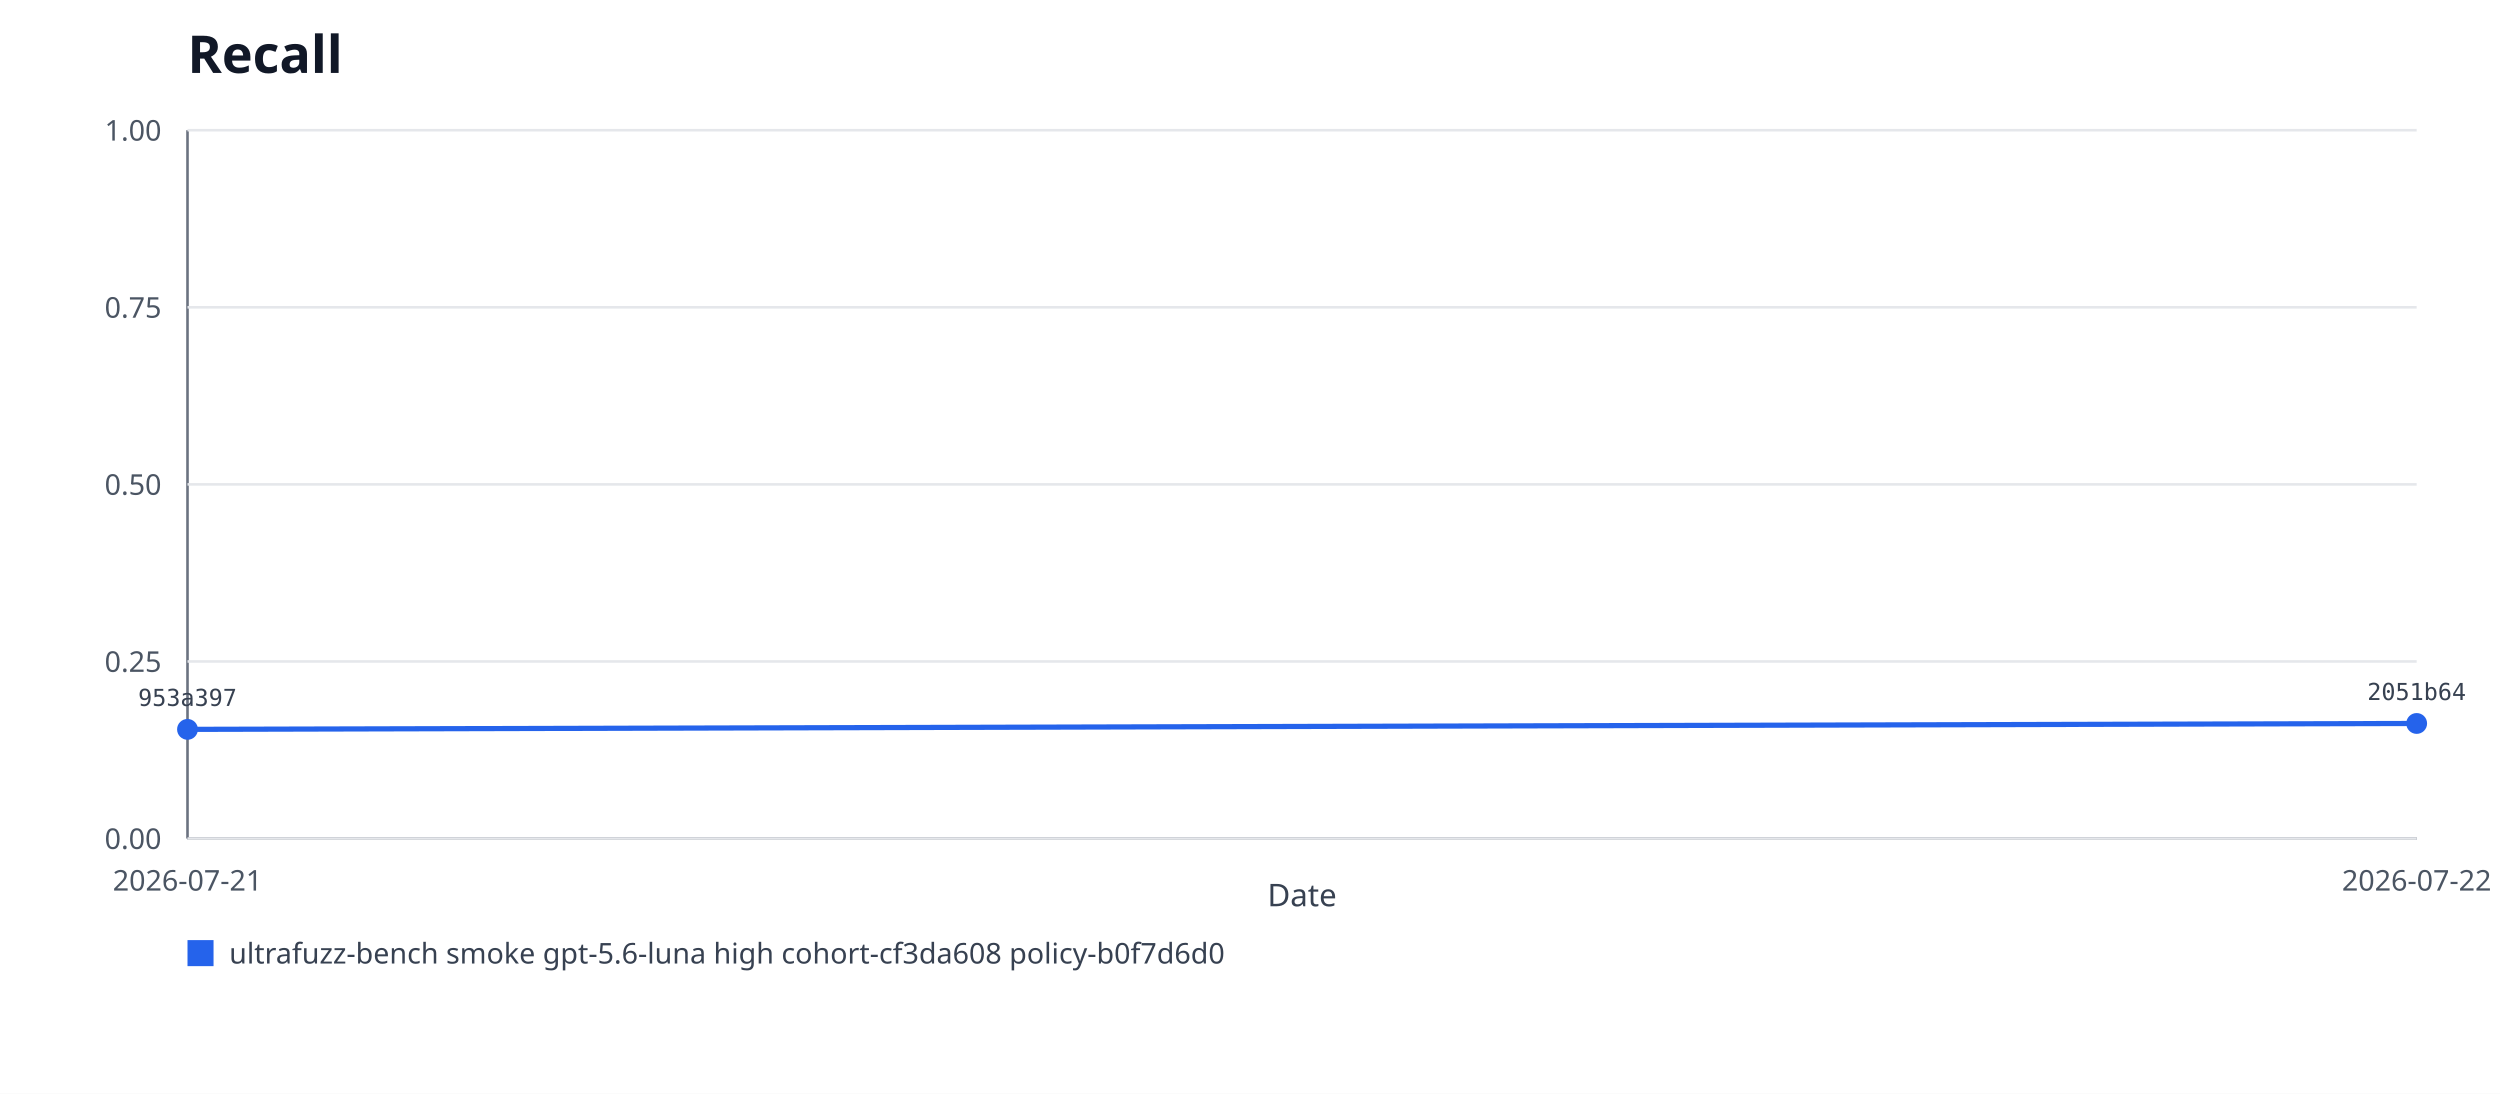
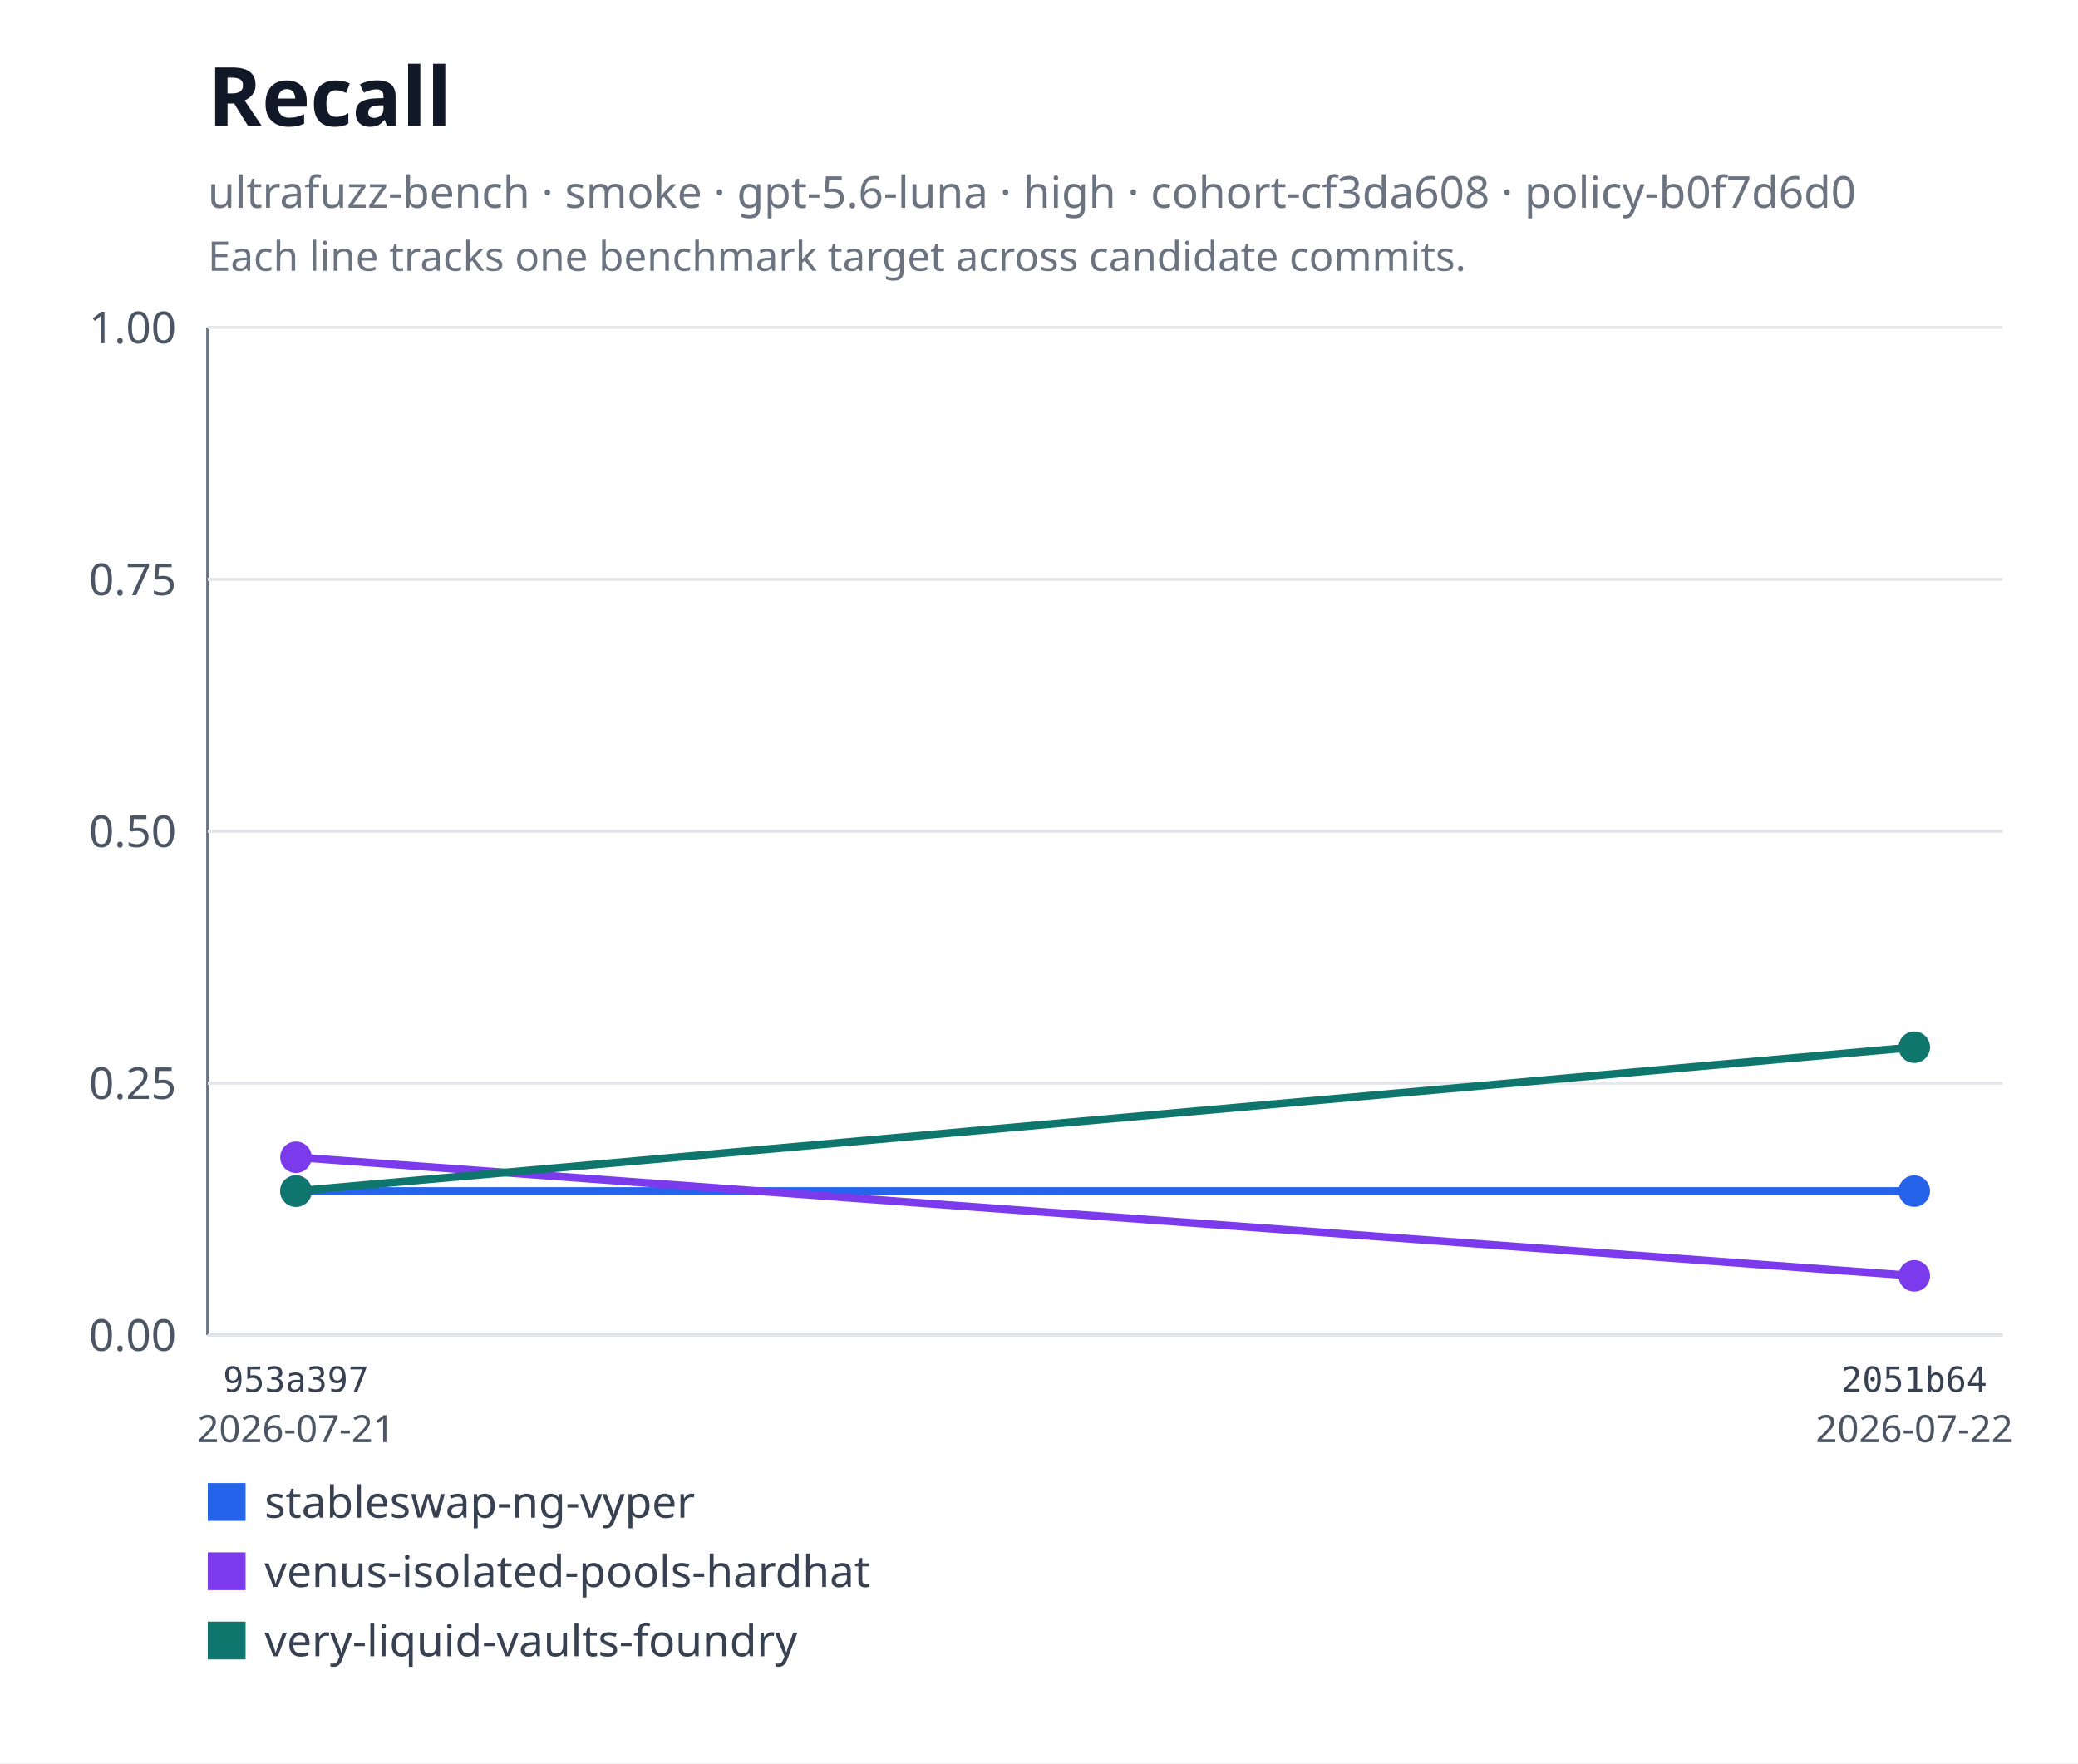
- <svg xmlns="http://www.w3.org/2000/svg" xmlns:xlink="http://www.w3.org/1999/xlink" viewBox="0 0 960 420" role="img" aria-labelledby="title desc">
-   <rect width="960" height="420" fill="#ffffff" />
-   <text x="72" y="28" font-family="system-ui, sans-serif" font-size="20" font-weight="600" fill="#111827">Recall</text>
-   <line x1="72" y1="50" x2="72" y2="322" stroke="#6b7280" />
-   <line x1="72" y1="322" x2="928" y2="322" stroke="#6b7280" />
-   <line x1="72" y1="322" x2="928" y2="322" stroke="#e5e7eb" />
-   <text x="62" y="326" text-anchor="end" font-family="system-ui, sans-serif" font-size="11" fill="#4b5563">0.00</text>
-   <line x1="72" y1="254" x2="928" y2="254" stroke="#e5e7eb" />
-   <text x="62" y="258" text-anchor="end" font-family="system-ui, sans-serif" font-size="11" fill="#4b5563">0.25</text>
-   <line x1="72" y1="186" x2="928" y2="186" stroke="#e5e7eb" />
-   <text x="62" y="190" text-anchor="end" font-family="system-ui, sans-serif" font-size="11" fill="#4b5563">0.50</text>
-   <line x1="72" y1="118" x2="928" y2="118" stroke="#e5e7eb" />
-   <text x="62" y="122" text-anchor="end" font-family="system-ui, sans-serif" font-size="11" fill="#4b5563">0.75</text>
-   <line x1="72" y1="50" x2="928" y2="50" stroke="#e5e7eb" />
-   <text x="62" y="54" text-anchor="end" font-family="system-ui, sans-serif" font-size="11" fill="#4b5563">1.00</text>
-   <polyline fill="none" stroke="#2563eb" stroke-width="2" points="72,280.08 928,277.81" />
+ <svg xmlns="http://www.w3.org/2000/svg" xmlns:xlink="http://www.w3.org/1999/xlink" viewBox="0 0 660 560" role="img" aria-labelledby="title desc">
+   <rect width="660" height="560" fill="#ffffff" />
+   <text x="66" y="40" font-family="system-ui, sans-serif" font-size="26" font-weight="600" fill="#111827">Recall</text>
+   <text x="66" y="66" font-family="system-ui, sans-serif" font-size="14" fill="#6b7280">ultrafuzz-bench · smoke · gpt-5.6-luna · high · cohort-cf3da608 · policy-b0f7d6d0</text>
+   <text x="66" y="86" font-family="system-ui, sans-serif" font-size="13" fill="#6b7280">Each line tracks one benchmark target across candidate commits.</text>
+   <line x1="66" y1="104" x2="66" y2="424" stroke="#6b7280" />
+   <line x1="66" y1="424" x2="636" y2="424" stroke="#6b7280" />
+   <line x1="66" y1="424" x2="636" y2="424" stroke="#e5e7eb" />
+   <text x="56" y="429" text-anchor="end" font-family="system-ui, sans-serif" font-size="14" fill="#4b5563">0.00</text>
+   <line x1="66" y1="344" x2="636" y2="344" stroke="#e5e7eb" />
+   <text x="56" y="349" text-anchor="end" font-family="system-ui, sans-serif" font-size="14" fill="#4b5563">0.25</text>
+   <line x1="66" y1="264" x2="636" y2="264" stroke="#e5e7eb" />
+   <text x="56" y="269" text-anchor="end" font-family="system-ui, sans-serif" font-size="14" fill="#4b5563">0.50</text>
+   <line x1="66" y1="184" x2="636" y2="184" stroke="#e5e7eb" />
+   <text x="56" y="189" text-anchor="end" font-family="system-ui, sans-serif" font-size="14" fill="#4b5563">0.75</text>
+   <line x1="66" y1="104" x2="636" y2="104" stroke="#e5e7eb" />
+   <text x="56" y="109" text-anchor="end" font-family="system-ui, sans-serif" font-size="14" fill="#4b5563">1.00</text>
+   <polyline fill="none" stroke="#2563eb" stroke-width="2.5" points="94,378.27 608,378.27" />
  <a href="https://github.com/monad-developers/ultrafuzz/commit/953a397a860307d3061eef2cad69c80d09ef20f5" xlink:href="https://github.com/monad-developers/ultrafuzz/commit/953a397a860307d3061eef2cad69c80d09ef20f5">
-     <circle cx="72" cy="280.08" r="4" fill="#2563eb" />
-     <text x="72" y="271.08" text-anchor="middle" font-family="ui-monospace, monospace" font-size="9" fill="#374151">953a397</text>
+     <circle cx="94" cy="378.27" r="5" fill="#2563eb" />
  </a>
  <a href="https://github.com/monad-developers/ultrafuzz/commit/2051b642d9e31e9402ce1ec8a00b70cc27801f16" xlink:href="https://github.com/monad-developers/ultrafuzz/commit/2051b642d9e31e9402ce1ec8a00b70cc27801f16">
-     <circle cx="928" cy="277.81" r="4" fill="#2563eb" />
-     <text x="928" y="268.81" text-anchor="middle" font-family="ui-monospace, monospace" font-size="9" fill="#374151">2051b64</text>
+     <circle cx="608" cy="378.27" r="5" fill="#2563eb" />
  </a>
-   <text x="72" y="342" text-anchor="middle" font-family="system-ui, sans-serif" font-size="11" fill="#4b5563">2026-07-21</text>
-   <text x="928" y="342" text-anchor="middle" font-family="system-ui, sans-serif" font-size="11" fill="#4b5563">2026-07-22</text>
-   <rect x="72" y="361" width="10" height="10" fill="#2563eb" />
-   <text x="88" y="370" font-family="system-ui, sans-serif" font-size="11" fill="#374151">ultrafuzz-bench smoke gpt-5.6-luna high cohort-cf3da608 policy-b0f7d6d0</text>
-   <text x="500" y="348" text-anchor="middle" font-family="system-ui, sans-serif" font-size="12" fill="#374151">Date</text>
+   <polyline fill="none" stroke="#7c3aed" stroke-width="2.5" points="94,367.52 608,405.18" />
+   <a href="https://github.com/monad-developers/ultrafuzz/commit/953a397a860307d3061eef2cad69c80d09ef20f5" xlink:href="https://github.com/monad-developers/ultrafuzz/commit/953a397a860307d3061eef2cad69c80d09ef20f5">
+     <circle cx="94" cy="367.52" r="5" fill="#7c3aed" />
+   </a>
+   <a href="https://github.com/monad-developers/ultrafuzz/commit/2051b642d9e31e9402ce1ec8a00b70cc27801f16" xlink:href="https://github.com/monad-developers/ultrafuzz/commit/2051b642d9e31e9402ce1ec8a00b70cc27801f16">
+     <circle cx="608" cy="405.18" r="5" fill="#7c3aed" />
+   </a>
+   <polyline fill="none" stroke="#0f766e" stroke-width="2.5" points="94,378.27 608,332.58" />
+   <a href="https://github.com/monad-developers/ultrafuzz/commit/953a397a860307d3061eef2cad69c80d09ef20f5" xlink:href="https://github.com/monad-developers/ultrafuzz/commit/953a397a860307d3061eef2cad69c80d09ef20f5">
+     <circle cx="94" cy="378.27" r="5" fill="#0f766e" />
+   </a>
+   <a href="https://github.com/monad-developers/ultrafuzz/commit/2051b642d9e31e9402ce1ec8a00b70cc27801f16" xlink:href="https://github.com/monad-developers/ultrafuzz/commit/2051b642d9e31e9402ce1ec8a00b70cc27801f16">
+     <circle cx="608" cy="332.58" r="5" fill="#0f766e" />
+   </a>
+   <text x="94" y="442" text-anchor="middle" font-family="ui-monospace, monospace" font-size="11" fill="#374151">953a397</text>
+   <text x="94" y="458" text-anchor="middle" font-family="system-ui, sans-serif" font-size="12" fill="#4b5563">2026-07-21</text>
+   <text x="608" y="442" text-anchor="middle" font-family="ui-monospace, monospace" font-size="11" fill="#374151">2051b64</text>
+   <text x="608" y="458" text-anchor="middle" font-family="system-ui, sans-serif" font-size="12" fill="#4b5563">2026-07-22</text>
+   <rect x="66" y="471" width="12" height="12" fill="#2563eb" />
+   <text x="84" y="482" font-family="system-ui, sans-serif" font-size="14" fill="#374151">stableswap-ng-vyper</text>
+   <rect x="66" y="493" width="12" height="12" fill="#7c3aed" />
+   <text x="84" y="504" font-family="system-ui, sans-serif" font-size="14" fill="#374151">venus-isolated-pools-hardhat</text>
+   <rect x="66" y="515" width="12" height="12" fill="#0f766e" />
+   <text x="84" y="526" font-family="system-ui, sans-serif" font-size="14" fill="#374151">very-liquid-vaults-foundry</text>
</svg>
